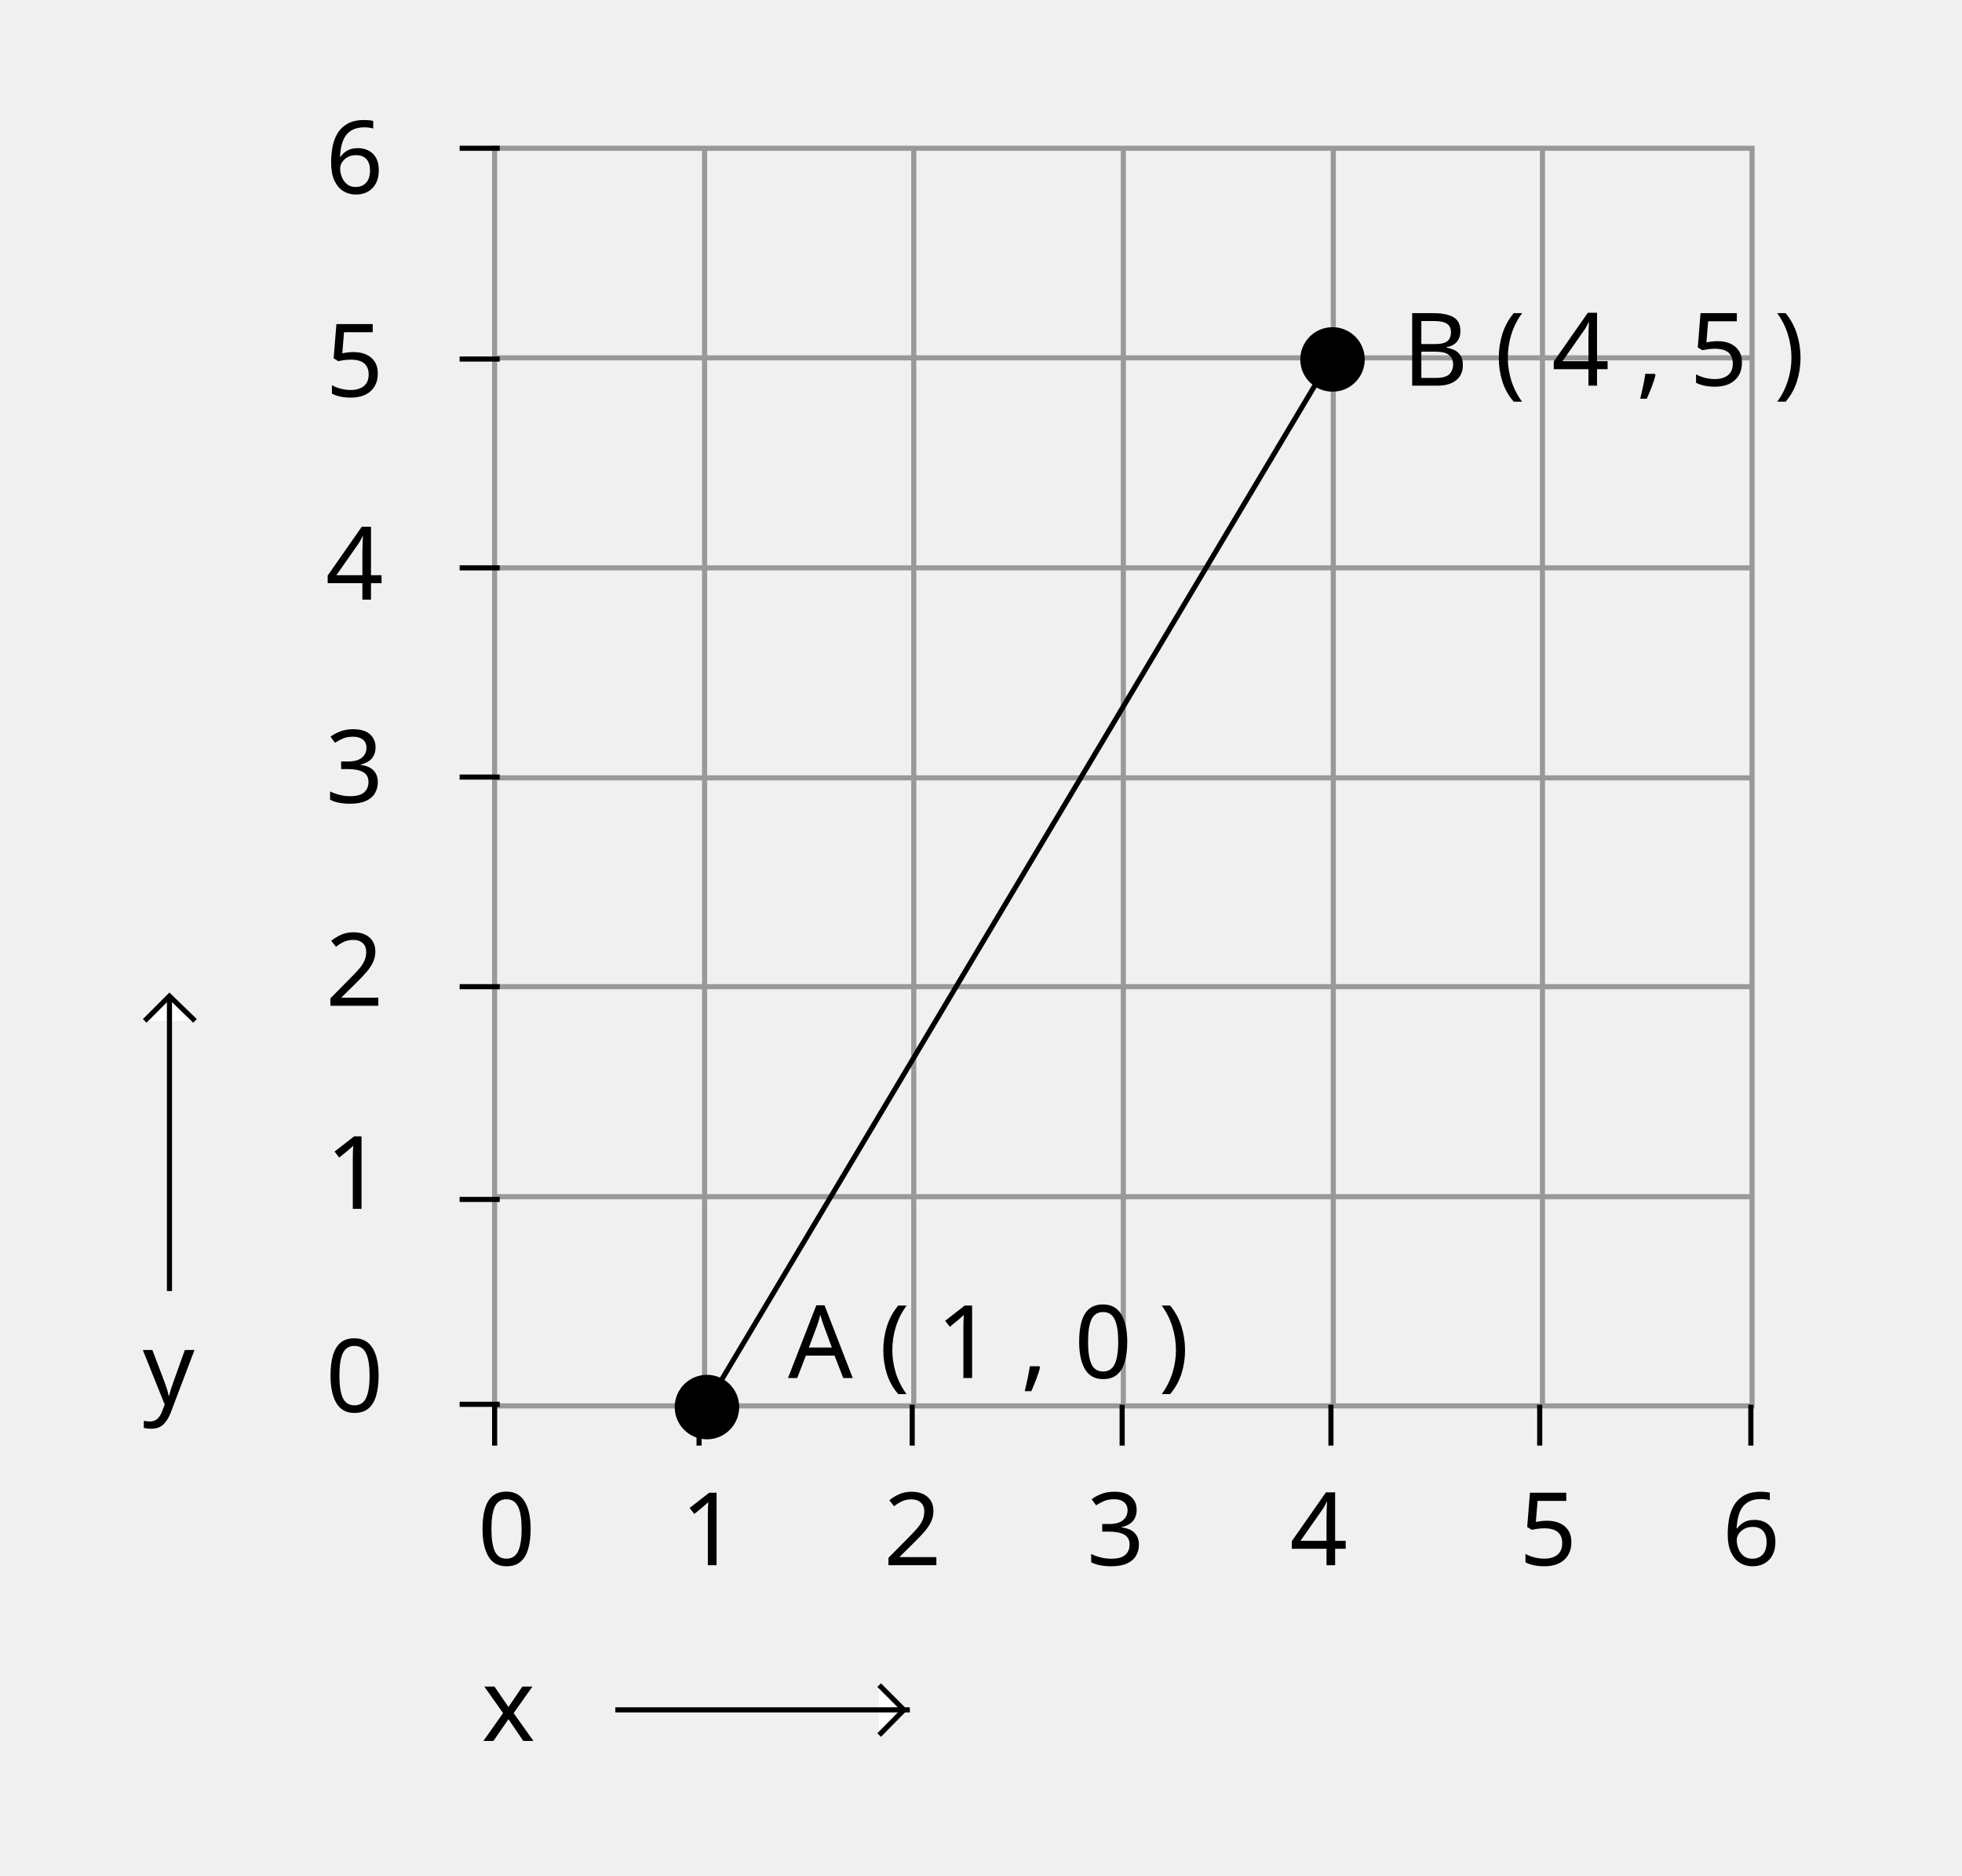
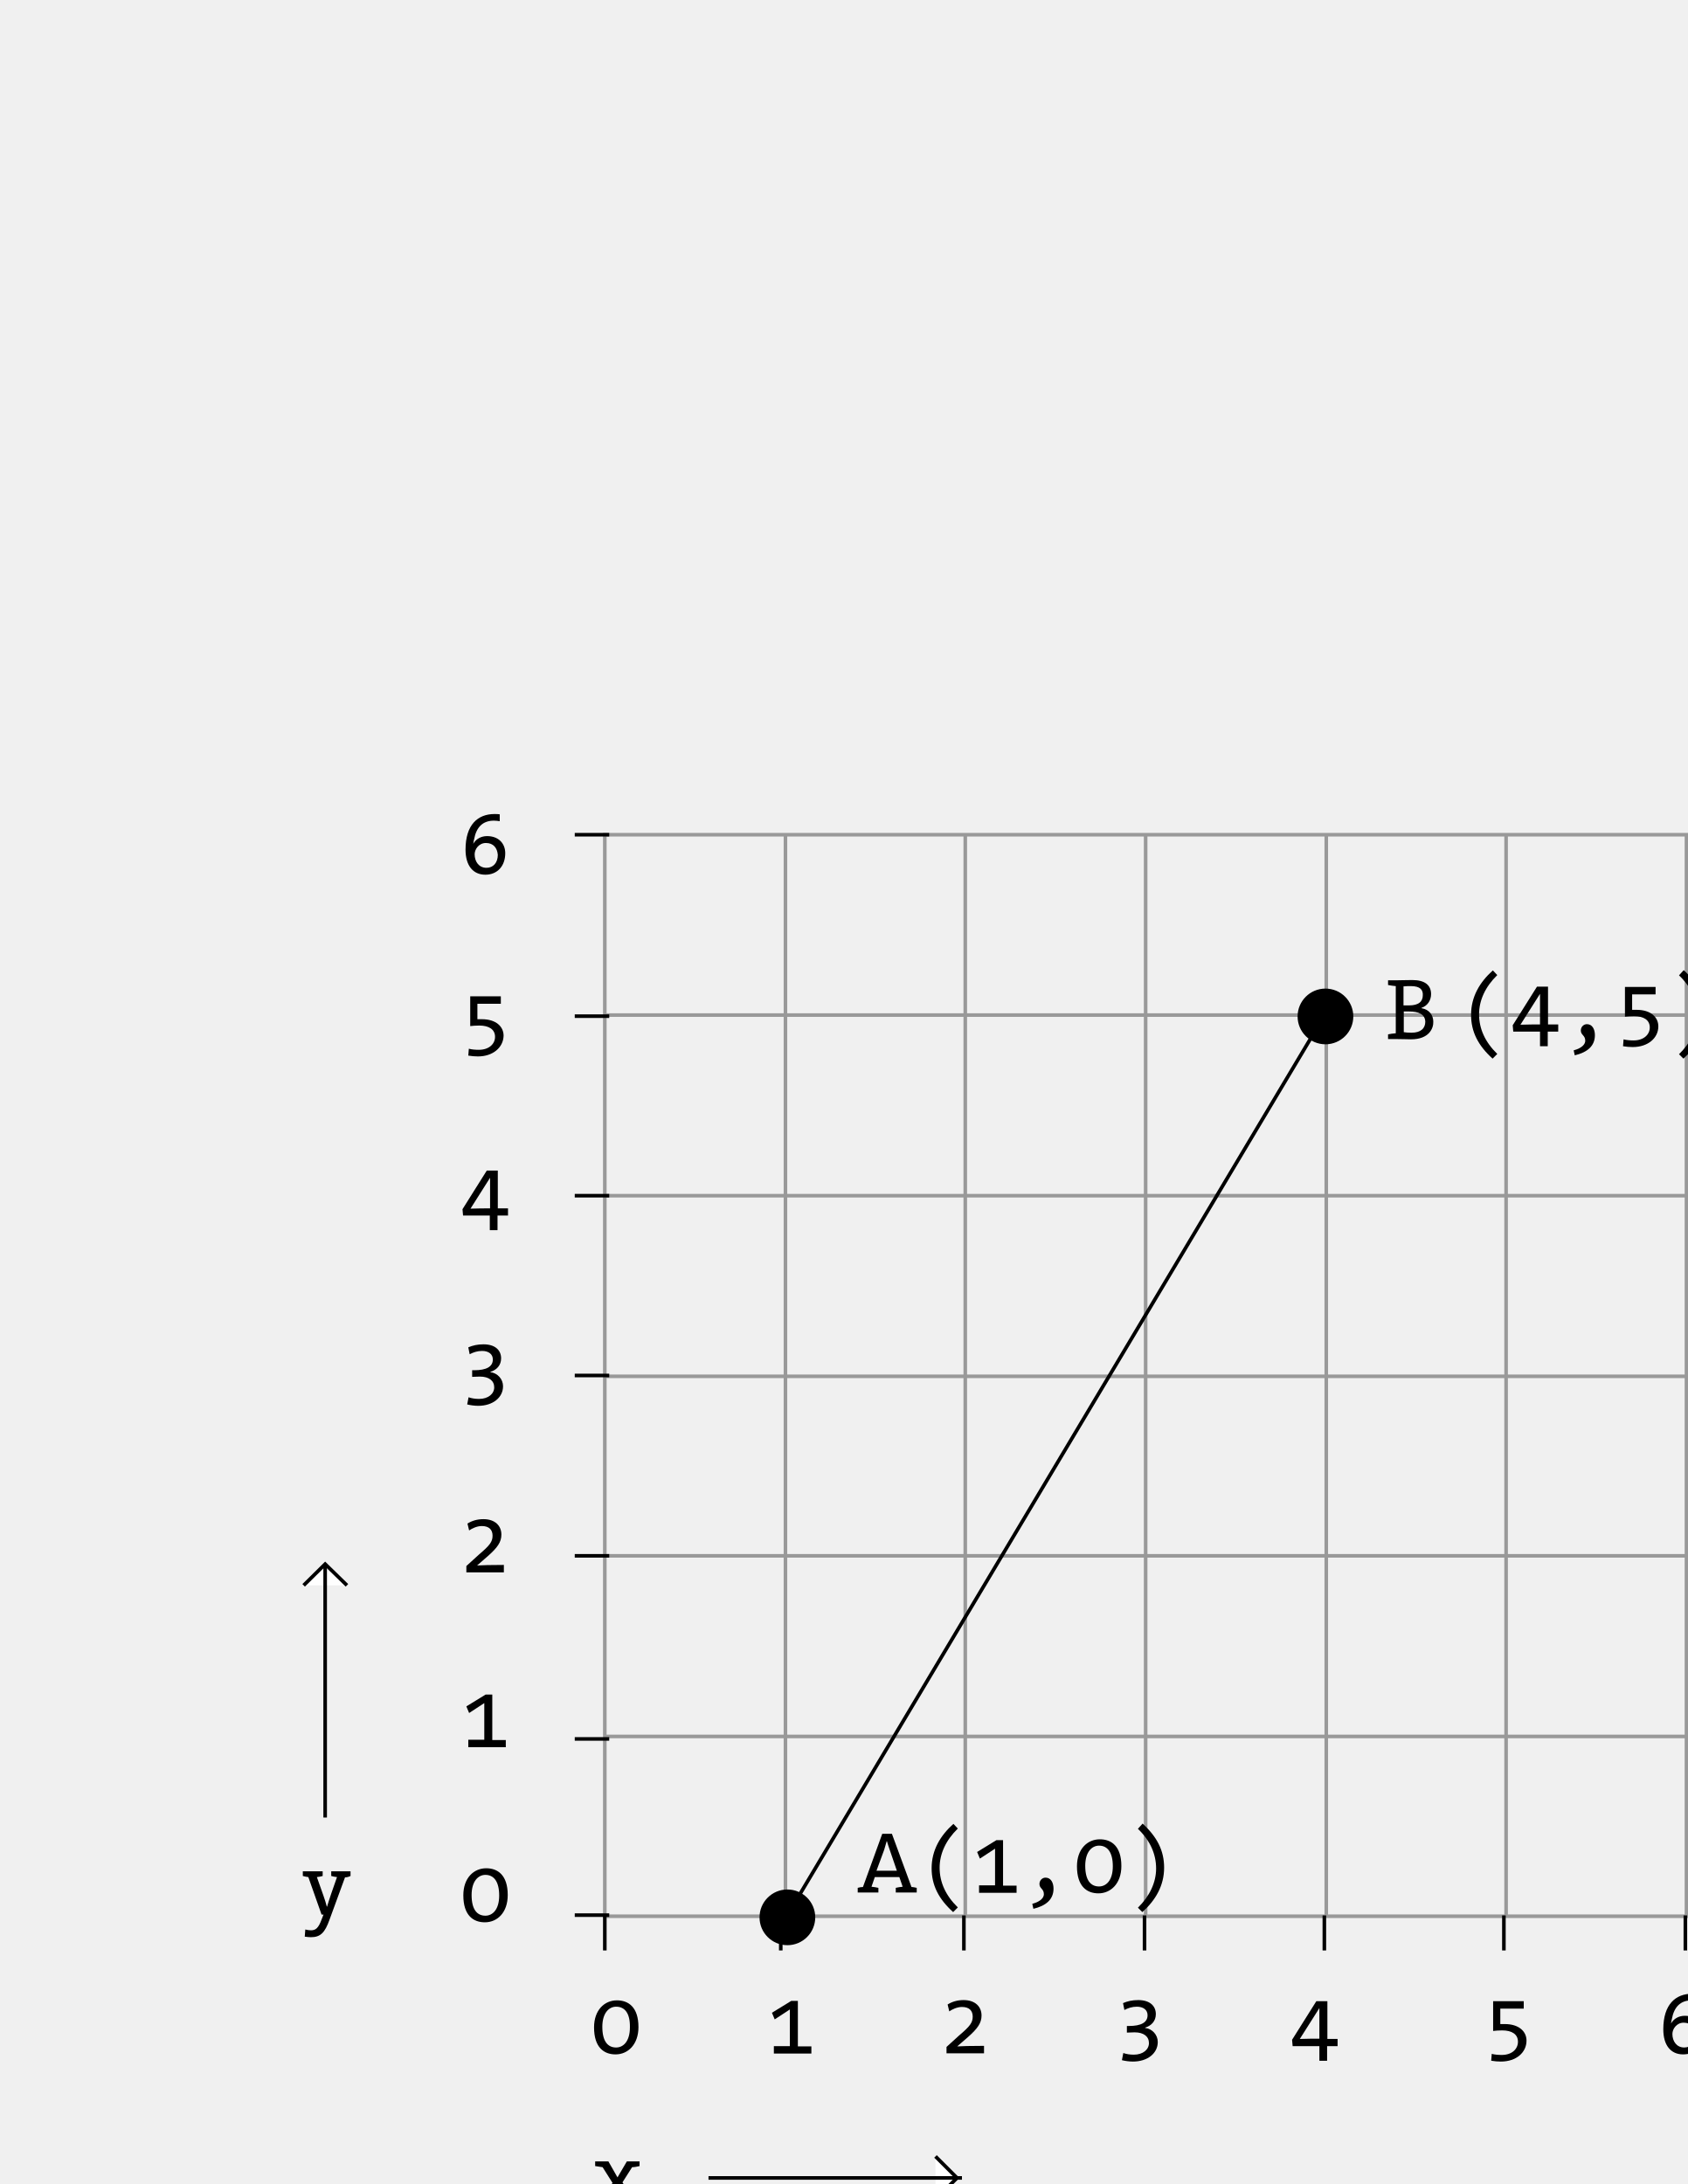
- <svg xmlns="http://www.w3.org/2000/svg" version="1.1" id="Layer_1" x="0px" y="0px" viewBox="65 153 499 477" enable-background="new 65 153 499 477" xml:space="preserve">
+ <svg xmlns="http://www.w3.org/2000/svg" version="1.1" id="Layer_1" x="0px" y="0px" viewBox="0 0 612 792" enable-background="new 0 0 612 792" xml:space="preserve">
  <g>
-     <rect x="190.8" y="190.7" fill="none" stroke="#999999" stroke-width="1.3" width="319.8" height="319.8" />
-     <line fill="none" stroke="#999999" stroke-width="1.3" x1="190.8" y1="457.3" x2="510.7" y2="457.3" />
-     <line fill="none" stroke="#999999" stroke-width="1.3" x1="190.8" y1="403.9" x2="510.7" y2="403.9" />
-     <line fill="none" stroke="#999999" stroke-width="1.3" x1="190.8" y1="350.8" x2="510.7" y2="350.8" />
-     <line fill="none" stroke="#999999" stroke-width="1.3" x1="190.8" y1="297.4" x2="510.7" y2="297.4" />
-     <line fill="none" stroke="#999999" stroke-width="1.3" x1="190.8" y1="244" x2="510.7" y2="244" />
-     <line fill="none" stroke="#999999" stroke-width="1.3" x1="457.3" y1="190.7" x2="457.3" y2="510.7" />
-     <line fill="none" stroke="#999999" stroke-width="1.3" x1="404.1" y1="190.7" x2="404.1" y2="510.7" />
-     <line fill="none" stroke="#999999" stroke-width="1.3" x1="350.7" y1="190.7" x2="350.7" y2="510.7" />
-     <line fill="none" stroke="#999999" stroke-width="1.3" x1="297.4" y1="190.7" x2="297.4" y2="510.7" />
-     <line fill="none" stroke="#999999" stroke-width="1.3" x1="244.2" y1="190.7" x2="244.2" y2="510.7" />
+     <rect x="219.3" y="302.7" fill="none" stroke="#999999" stroke-width="1.3" width="392.2" height="392.2" />
+     <line fill="none" stroke="#999999" stroke-width="1.3" x1="219.3" y1="629.7" x2="611.6" y2="629.7" />
+     <line fill="none" stroke="#999999" stroke-width="1.3" x1="219.3" y1="564.2" x2="611.6" y2="564.2" />
+     <line fill="none" stroke="#999999" stroke-width="1.3" x1="219.3" y1="499.1" x2="611.6" y2="499.1" />
+     <line fill="none" stroke="#999999" stroke-width="1.3" x1="219.3" y1="433.6" x2="611.6" y2="433.6" />
+     <line fill="none" stroke="#999999" stroke-width="1.3" x1="219.3" y1="368.1" x2="611.6" y2="368.1" />
+     <line fill="none" stroke="#999999" stroke-width="1.3" x1="546.1" y1="302.7" x2="546.1" y2="695.2" />
+     <line fill="none" stroke="#999999" stroke-width="1.3" x1="480.9" y1="302.7" x2="480.9" y2="695.2" />
+     <line fill="none" stroke="#999999" stroke-width="1.3" x1="415.4" y1="302.7" x2="415.4" y2="695.2" />
+     <line fill="none" stroke="#999999" stroke-width="1.3" x1="350" y1="302.7" x2="350" y2="695.2" />
+     <line fill="none" stroke="#999999" stroke-width="1.3" x1="284.8" y1="302.7" x2="284.8" y2="695.2" />
  </g>
-   <text transform="matrix(1 0 0 1 187.4785 595.7023)" font-family="'TheSerif-HP5Plain'" font-size="25.819">x</text>
-   <text transform="matrix(1 0 0 1 101.2942 510.1183)" font-family="'TheSerif-HP5Plain'" font-size="25.819">y</text>
-   <text transform="matrix(1 0 0 1 186.4558 551.0206)" font-family="'TheSerif-HP5Plain'" font-size="25.819">0</text>
-   <text transform="matrix(1 0 0 1 200.656 551.0206)" font-family="'TheSerif-HP5Plain'" font-size="25.819" letter-spacing="29"> </text>
-   <text transform="matrix(1 0 0 1 238.093 551.0206)" font-family="'TheSerif-HP5Plain'" font-size="25.819">1</text>
-   <text transform="matrix(1 0 0 1 252.2932 551.0206)" font-family="'TheSerif-HP5Plain'" font-size="25.819" letter-spacing="29"> </text>
-   <text transform="matrix(1 0 0 1 289.7307 551.0206)" font-family="'TheSerif-HP5Plain'" font-size="25.819">2</text>
-   <text transform="matrix(1 0 0 1 303.9309 551.0206)" font-family="'TheSerif-HP5Plain'" font-size="25.819" letter-spacing="29"> </text>
-   <text transform="matrix(1 0 0 1 341.3679 551.0206)" font-family="'TheSerif-HP5Plain'" font-size="25.819">3</text>
-   <text transform="matrix(1 0 0 1 355.5681 551.0206)" font-family="'TheSerif-HP5Plain'" font-size="25.819" letter-spacing="29"> </text>
-   <text transform="matrix(1 0 0 1 393.0046 551.0206)" font-family="'TheSerif-HP5Plain'" font-size="25.819">4</text>
-   <text transform="matrix(1 0 0 1 407.2058 551.0206)" font-family="'TheSerif-HP5Plain'" font-size="25.819" letter-spacing="29"> </text>
-   <text transform="matrix(1 0 0 1 444.6423 551.0206)" font-family="'TheSerif-HP5Plain'" font-size="25.819"> 5</text>
-   <text transform="matrix(1 0 0 1 458.8445 551.0206)" font-family="'TheSerif-HP5Plain'" font-size="25.819" letter-spacing="29"> </text>
-   <text transform="matrix(1 0 0 1 496.281 551.0206)" font-family="'TheSerif-HP5Plain'" font-size="25.819"> 6</text>
-   <circle cx="244.8" cy="510.8" r="8.2" />
-   <circle cx="403.9" cy="244.4" r="8.2" />
-   <text transform="matrix(1 0 0 1 147.7932 202.2047)" font-family="'TheSerif-HP5Plain'" font-size="25.819">6</text>
-   <text transform="matrix(1 0 0 1 147.7932 253.8432)" font-family="'TheSerif-HP5Plain'" font-size="25.819">5</text>
-   <text transform="matrix(1 0 0 1 147.7932 305.4803)" font-family="'TheSerif-HP5Plain'" font-size="25.819">4</text>
-   <text transform="matrix(1 0 0 1 147.7932 357.1178)" font-family="'TheSerif-HP5Plain'" font-size="25.819">3</text>
-   <text transform="matrix(1 0 0 1 147.7932 408.755)" font-family="'TheSerif-HP5Plain'" font-size="25.819">2</text>
-   <text transform="matrix(1 0 0 1 147.7932 460.3917)" font-family="'TheSerif-HP5Plain'" font-size="25.819">1</text>
-   <text transform="matrix(1 0 0 1 147.7932 512.0294)" font-family="'TheSerif-HP5Plain'" font-size="25.819">0</text>
-   <line fill="none" stroke="#000000" stroke-width="1.3" x1="192.1" y1="190.7" x2="181.9" y2="190.7" />
-   <line fill="none" stroke="#000000" stroke-width="1.3" x1="192.1" y1="244.3" x2="181.9" y2="244.3" />
-   <line fill="none" stroke="#000000" stroke-width="1.3" x1="192.1" y1="297.4" x2="181.9" y2="297.4" />
-   <line fill="none" stroke="#000000" stroke-width="1.3" x1="192.1" y1="350.6" x2="181.9" y2="350.6" />
-   <line fill="none" stroke="#000000" stroke-width="1.3" x1="192.1" y1="403.9" x2="181.9" y2="403.9" />
-   <line fill="none" stroke="#000000" stroke-width="1.3" x1="192.1" y1="458" x2="181.9" y2="458" />
-   <line fill="none" stroke="#000000" stroke-width="1.3" x1="192.1" y1="510.1" x2="181.9" y2="510.1" />
-   <line fill="none" stroke="#000000" stroke-width="1.3" x1="510.3" y1="520.6" x2="510.3" y2="510.2" />
-   <line fill="none" stroke="#000000" stroke-width="1.3" x1="456.6" y1="520.6" x2="456.6" y2="510.2" />
-   <line fill="none" stroke="#000000" stroke-width="1.3" x1="403.5" y1="520.6" x2="403.5" y2="510.2" />
-   <line fill="none" stroke="#000000" stroke-width="1.3" x1="350.4" y1="520.6" x2="350.4" y2="510.2" />
-   <line fill="none" stroke="#000000" stroke-width="1.3" x1="297" y1="520.6" x2="297" y2="510.2" />
-   <line fill="none" stroke="#000000" stroke-width="1.3" x1="242.8" y1="520.6" x2="242.8" y2="510.2" />
-   <line fill="none" stroke="#000000" stroke-width="1.3" x1="190.8" y1="520.6" x2="190.8" y2="510.2" />
-   <polyline fill="#FFFFFF" stroke="#000000" stroke-width="1.3" points="101.8,412.6 108.1,406.3 114.6,412.6 " />
-   <line fill="none" stroke="#000000" stroke-width="1.3" x1="108.1" y1="406.3" x2="108.1" y2="481.3" />
-   <polyline fill="#FFFFFF" stroke="#000000" stroke-width="1.3" points="288.6,581.5 294.9,587.8 288.6,594.2 " />
-   <line fill="none" stroke="#000000" stroke-width="1.3" x1="296.4" y1="587.8" x2="221.5" y2="587.8" />
-   <line fill="none" stroke="#000000" stroke-width="1.3" x1="244.8" y1="510.1" x2="403.6" y2="244" />
-   <text transform="matrix(1 0 0 1 421.665 251.0675)" font-family="'TheSerif-HP5Plain'" font-size="25.819">B ( 4 , 5 )</text>
-   <text transform="matrix(1 0 0 1 265.4113 503.423)" font-family="'TheSerif-HP5Plain'" font-size="25.819">A ( 1 , 0 )</text>
+   <g enable-background="new    ">
+     <path d="M227.2,799.4l-3.5-5.9l-3.5,5.9h-4.7v-1.7c0.9-0.2,1.8-0.4,2.7-0.4l3.9-5.7l-3.6-5.7c-0.9-0.1-1.8-0.3-2.7-0.4v-1.7h4.8   l3.3,5.8l3.4-5.8h4.6v1.7c-0.9,0.2-1.8,0.4-2.7,0.4l-3.5,5.5l3.8,5.8c0.9,0.1,1.7,0.3,2.7,0.4v1.7H227.2z" />
+   </g>
+   <g enable-background="new    ">
+     <path d="M125.1,680.8l-5.6,15.3c-1.7,4.8-3.3,6.4-6.8,6.4c-0.6,0-1.5-0.1-2.2-0.2l0.2-2.6c0.7,0.2,1.4,0.3,2.1,0.3   c1.7,0,2.7-0.9,3.8-3.9l0.7-1.8h-0.7l-4.8-13.6c-0.7-0.1-1.4-0.2-2-0.4v-1.7h7.2v1.7c-0.6,0.2-1.3,0.3-2.1,0.4l2.4,6.8   c0.5,1.5,0.9,2.6,1.2,3.9h0.1c0.3-1.1,0.9-2.9,1.5-4.7l2.1-6c-0.8-0.1-1.5-0.2-2.1-0.4v-1.7h7v1.7   C126.5,680.6,125.8,680.8,125.1,680.8z" />
+   </g>
+   <g enable-background="new    ">
+     <path d="M223.2,745c-4.2,0-7.8-2.5-7.8-9.8c0-6.3,3.8-9.8,8.3-9.8c4.1,0,7.8,2.4,7.8,9.7C231.5,741.4,227.7,745,223.2,745z    M223.4,727.7c-2.6,0-5,2.3-5,7.3c0,5.3,2,7.5,5,7.5c2.6,0,5-2.2,5-7.3C228.5,730,226.5,727.7,223.4,727.7z" />
+   </g>
+   <text transform="matrix(1 0 0 1 231.3755 744.6445)" font-family="'TheSerif-HP5Plain'" font-size="31.665" letter-spacing="35"> </text>
+   <g enable-background="new    ">
+     <path d="M280.6,744.6v-2.6h5.8v-13.3l-5.5,3.6l-1-2.4l7-4.3h2.4v16.5h4.9v2.6H280.6z" />
+   </g>
+   <text transform="matrix(1 0 0 1 294.706 744.6445)" font-family="'TheSerif-HP5Plain'" font-size="31.665" letter-spacing="35"> </text>
+   <g enable-background="new    ">
+     <path d="M343.2,744.6v-2.3l4.5-4.1c4-3.4,5-4.7,5-6.9c0-2.1-1.2-3.5-3.9-3.5c-1.8,0-3.6,0.9-4.6,1.6l-0.6-2.5   c1.6-1,3.5-1.6,5.8-1.6c4.2,0,6.5,2.4,6.5,5.6c0,2.7-1.4,4.7-4.9,7.8l-3.8,3.3l-0.1,0.1c1.5-0.1,4.9-0.2,9.7-0.2v2.7H343.2z" />
+   </g>
+   <text transform="matrix(1 0 0 1 358.037 744.6445)" font-family="'TheSerif-HP5Plain'" font-size="31.665" letter-spacing="35"> </text>
+   <g enable-background="new    ">
+     <path d="M410.8,747.6c-1.3,0-2.8-0.2-4-0.5l0.5-2.6c1.1,0.4,2.4,0.6,3.8,0.6c3.4,0,5.5-1.9,5.5-4.2c0-2.4-1.9-3.9-5.2-3.9   c-1.1,0-1.9,0.1-2.8,0.1v-2.4h0.7c4.5,0,6.8-1.3,6.8-3.9c0-2-1.6-3.1-3.9-3.1c-1.7,0-3.2,0.5-4.5,1.2l-0.5-2.5   c1.6-0.7,3.4-1.1,5.5-1.1c4.2,0,6.4,2.1,6.4,5.1c0,2.5-1.6,4.2-3.9,4.9l0,0.1c2.6,0.3,4.6,2.5,4.6,5.1   C419.8,744.6,416.1,747.6,410.8,747.6z" />
+   </g>
+   <text transform="matrix(1 0 0 1 421.3682 744.6445)" font-family="'TheSerif-HP5Plain'" font-size="31.665" letter-spacing="35"> </text>
+   <g enable-background="new    ">
+     <path d="M481.2,742v5.3h-2.8V742h-9.7l-0.2-2.3l8.8-14h4v13.7h3.7v2.6H481.2z M478.4,728.2L478.4,728.2l-7.1,11.2   c1.9-0.1,5.9-0.1,7.1-0.1V728.2z" />
+   </g>
+   <text transform="matrix(1 0 0 1 484.6992 744.6445)" font-family="'TheSerif-HP5Plain'" font-size="31.665" letter-spacing="35"> </text>
+   <g enable-background="new    ">
+     <path d="M544.2,747.6c-1,0-2.4-0.1-3.5-0.3l0.2-2.5c1,0.3,2.5,0.4,3.6,0.4c3.8,0,5.9-2.2,5.9-4.8c0-2.7-2.2-4.1-5.7-4.1   c-1.3,0-2.5,0.1-3.3,0.2v-10.8h11.1v2.7l-8.5,0v5.6c0.5,0,1.1,0,1.6,0c5.2,0,7.9,2.7,7.9,6C553.5,744.3,549.8,747.6,544.2,747.6z" />
+   </g>
+   <text transform="matrix(1 0 0 1 548.0312 744.6445)" font-family="'TheSerif-HP5Plain'" font-size="31.665" letter-spacing="35"> </text>
+   <g enable-background="new    ">
+     <path d="M610.3,745c-4.5,0-7.2-3.3-7.2-9.1c0-9.1,4.5-12.9,10.5-12.9c0.6,0,1.4,0,1.9,0.1v2.5c-0.7-0.1-1.3-0.2-2.1-0.2   c-4.1,0-6.4,2.4-7.2,6.8c-0.1,0.3-0.2,1-0.3,1.6h0c1-1.8,2.9-2.8,5-2.8c4.2,0,6.6,2.7,6.6,6.2C617.5,741.9,614.7,745,610.3,745z    M610.5,733.5c-2.6,0-4.1,2.3-4.1,4.1c0,2.6,1.5,4.9,4.3,4.9c2.5,0,4.1-1.9,4.1-4.7C614.7,735.3,613.2,733.5,610.5,733.5z" />
+   </g>
+   <circle cx="285.5" cy="695.3" r="10.1" />
+   <circle cx="480.6" cy="368.6" r="10.1" />
+   <g enable-background="new    ">
+     <path d="M176,317.2c-4.5,0-7.2-3.3-7.2-9.1c0-9.1,4.5-12.9,10.5-12.9c0.6,0,1.4,0,1.9,0.1v2.5c-0.7-0.1-1.3-0.2-2.1-0.2   c-4.1,0-6.4,2.4-7.2,6.8c-0.1,0.3-0.2,0.9-0.3,1.6h0c1-1.8,2.9-2.8,5-2.8c4.2,0,6.6,2.7,6.6,6.2C183.2,314.1,180.3,317.2,176,317.2   z M176.2,305.7c-2.6,0-4.1,2.3-4.1,4.1c0,2.6,1.5,4.9,4.3,4.9c2.5,0,4.1-1.9,4.1-4.7C180.3,307.5,178.9,305.7,176.2,305.7z" />
+   </g>
+   <g enable-background="new    ">
+     <path d="M173.3,383.1c-1,0-2.4-0.1-3.5-0.3l0.2-2.5c1,0.3,2.5,0.4,3.6,0.4c3.8,0,5.9-2.2,5.9-4.7c0-2.7-2.2-4.1-5.7-4.1   c-1.3,0-2.5,0.1-3.3,0.2v-10.8h11.1v2.7l-8.5,0v5.6c0.5,0,1.1,0,1.6,0c5.2,0,7.9,2.7,7.9,6C182.5,379.8,178.8,383.1,173.3,383.1z" />
+   </g>
+   <g enable-background="new    ">
+     <path d="M180.4,440.8v5.3h-2.8v-5.3h-9.7l-0.2-2.3l8.8-14h4v13.7h3.7v2.6H180.4z M177.7,427.1L177.7,427.1l-7.1,11.2   c1.9-0.1,5.9-0.1,7.1-0.1V427.1z" />
+   </g>
+   <g enable-background="new    ">
+     <path d="M173.4,509.8c-1.3,0-2.8-0.2-4-0.5l0.5-2.6c1.1,0.4,2.4,0.6,3.8,0.6c3.4,0,5.5-1.9,5.5-4.2c0-2.4-1.9-3.9-5.2-3.9   c-1.1,0-1.9,0.1-2.8,0.1v-2.4h0.7c4.5,0,6.8-1.3,6.8-3.9c0-2-1.6-3.1-3.9-3.1c-1.7,0-3.2,0.5-4.5,1.2l-0.5-2.5   c1.6-0.7,3.4-1.1,5.5-1.1c4.2,0,6.4,2.1,6.4,5.1c0,2.5-1.6,4.2-3.9,4.9l0,0.1c2.6,0.3,4.6,2.5,4.6,5.1   C182.4,506.8,178.7,509.8,173.4,509.8z" />
+   </g>
+   <g enable-background="new    ">
+     <path d="M169.1,570.2v-2.3l4.5-4.1c4-3.4,5-4.7,5-6.9c0-2.1-1.2-3.5-3.9-3.5c-1.8,0-3.6,0.9-4.6,1.6l-0.6-2.5   c1.6-1,3.5-1.6,5.8-1.6c4.2,0,6.5,2.4,6.5,5.6c0,2.7-1.4,4.7-4.9,7.8l-3.8,3.3l-0.1,0.1c1.5-0.1,4.9-0.2,9.7-0.2v2.7H169.1z" />
+   </g>
+   <g enable-background="new    ">
+     <path d="M169.8,633.5v-2.6h5.8v-13.3l-5.5,3.6l-1-2.4l7-4.3h2.4v16.5h4.9v2.6H169.8z" />
+   </g>
+   <g enable-background="new    ">
+     <path d="M175.8,697.1c-4.2,0-7.8-2.5-7.8-9.8c0-6.3,3.8-9.8,8.3-9.8c4.1,0,7.8,2.4,7.8,9.7C184.1,693.6,180.3,697.1,175.8,697.1z    M176,679.9c-2.6,0-5,2.3-5,7.3c0,5.3,2,7.5,5,7.5c2.6,0,5-2.2,5-7.3C181,682.2,179,679.9,176,679.9z" />
+   </g>
+   <line fill="none" stroke="#000000" stroke-width="1.3" x1="220.9" y1="302.7" x2="208.4" y2="302.7" />
+   <line fill="none" stroke="#000000" stroke-width="1.3" x1="220.9" y1="368.5" x2="208.4" y2="368.5" />
+   <line fill="none" stroke="#000000" stroke-width="1.3" x1="220.9" y1="433.6" x2="208.4" y2="433.6" />
+   <line fill="none" stroke="#000000" stroke-width="1.3" x1="220.9" y1="498.8" x2="208.4" y2="498.8" />
+   <line fill="none" stroke="#000000" stroke-width="1.3" x1="220.9" y1="564.2" x2="208.4" y2="564.2" />
+   <line fill="none" stroke="#000000" stroke-width="1.3" x1="220.9" y1="630.6" x2="208.4" y2="630.6" />
+   <line fill="none" stroke="#000000" stroke-width="1.3" x1="220.9" y1="694.5" x2="208.4" y2="694.5" />
+   <line fill="none" stroke="#000000" stroke-width="1.3" x1="611.1" y1="707.3" x2="611.1" y2="694.6" />
+   <line fill="none" stroke="#000000" stroke-width="1.3" x1="545.3" y1="707.3" x2="545.3" y2="694.6" />
+   <line fill="none" stroke="#000000" stroke-width="1.3" x1="480.2" y1="707.3" x2="480.2" y2="694.6" />
+   <line fill="none" stroke="#000000" stroke-width="1.3" x1="415" y1="707.3" x2="415" y2="694.6" />
+   <line fill="none" stroke="#000000" stroke-width="1.3" x1="349.5" y1="707.3" x2="349.5" y2="694.6" />
+   <line fill="none" stroke="#000000" stroke-width="1.3" x1="283.1" y1="707.3" x2="283.1" y2="694.6" />
+   <line fill="none" stroke="#000000" stroke-width="1.3" x1="219.3" y1="707.3" x2="219.3" y2="694.6" />
+   <polyline fill="#FFFFFF" stroke="#000000" stroke-width="1.3" points="110.1,574.9 117.9,567.2 125.8,574.9 " />
+   <line fill="none" stroke="#000000" stroke-width="1.3" x1="117.9" y1="567.2" x2="117.9" y2="659.1" />
+   <polyline fill="#FFFFFF" stroke="#000000" stroke-width="1.3" points="339.2,782 347,789.8 339.2,797.6 " />
+   <line fill="none" stroke="#000000" stroke-width="1.3" x1="348.8" y1="789.8" x2="256.9" y2="789.8" />
+   <line fill="none" stroke="#000000" stroke-width="1.3" x1="285.5" y1="694.5" x2="480.3" y2="368.1" />
+   <g enable-background="new    ">
+     <path d="M511.6,376.9c-1.2,0-3.2-0.1-5.5-0.1h-2.8v-1.7c0.8-0.2,1.8-0.3,2.8-0.4v-17.1c-1-0.1-1.9-0.2-2.8-0.4v-1.7h2.7   c1.5,0,3.6-0.1,6.1-0.1c4.6,0,6.8,1.9,6.8,5.1c0,2.2-1.2,4.2-3.5,5v0.1c3,0.5,4.3,2.7,4.3,4.9C519.8,372.9,518.2,376.9,511.6,376.9   z M511.6,357.6c-1,0-1.8,0-2.7,0.1v6.9c0.6,0,1.2,0,2,0c3.5,0,5-1.4,5-3.7C516,359,515,357.6,511.6,357.6z M511,366.8   c-0.4,0-1.5,0-2,0v7.5c0.6,0.1,1.5,0.2,2.8,0.2c3.5,0,5-1.7,5-4C516.7,367.7,514.2,366.8,511,366.8z" />
+     <path d="M541.2,383.9c-5.3-4.8-7.8-9.8-7.8-15.9c0-6.5,3.1-11.8,7.9-16.1l1.6,1.7c-4.3,4.2-6.6,9.1-6.6,14.2   c0,5.3,2.2,10.1,6.6,14.4L541.2,383.9z" />
+     <path d="M561.2,374.1v5.3h-2.8v-5.3h-9.7l-0.2-2.3l8.8-14h4v13.7h3.7v2.6H561.2z M558.4,360.4L558.4,360.4l-7.1,11.2   c1.9-0.1,5.9-0.1,7.1-0.1V360.4z" />
+     <path d="M570.6,380.9c3.3-0.9,4.2-2.4,4.2-3.5c0-2-1.6-2-1.6-3.7c0-1.3,1-2.3,2.2-2.3c2,0,2.9,1.9,2.9,4c0,3.9-2.7,6.2-7.3,7.3   L570.6,380.9z" />
+     <path d="M592,379.7c-1,0-2.4-0.1-3.5-0.3l0.2-2.5c1,0.3,2.5,0.4,3.6,0.4c3.8,0,5.9-2.2,5.9-4.7c0-2.7-2.2-4.1-5.7-4.1   c-1.3,0-2.5,0.1-3.3,0.2v-10.8h11.1v2.7l-8.5,0v5.6c0.5,0,1.1,0,1.6,0c5.2,0,7.9,2.7,7.9,6C601.3,376.4,597.6,379.7,592,379.7z" />
+     <path d="M610.5,351.8c5.3,4.9,7.8,9.8,7.8,16c0,6.5-3.1,11.8-7.9,16.1l-1.6-1.6c4.3-4.2,6.6-9.2,6.6-14.2c0-5.3-2.2-10.2-6.6-14.4   L610.5,351.8z" />
+   </g>
+   <g enable-background="new    ">
+     <path d="M324.8,686.3v-1.7c0.8-0.2,1.6-0.3,2.5-0.4l-1.2-3.5h-8.9l-1.2,3.5c0.8,0.1,1.7,0.2,2.5,0.4v1.7H311v-1.7   c0.6-0.2,1.4-0.3,1.9-0.3l7-19.3h3.5l7.1,19.3c0.6,0,1.4,0.2,1.9,0.3v1.7H324.8z M322.6,670.8c-0.4-1.1-0.7-2.1-1-3.1h-0.1   c-0.3,1-0.6,2-0.9,3.1l-2.8,7.6h7.4L322.6,670.8z" />
+     <path d="M345.6,693.4c-5.3-4.8-7.8-9.8-7.8-15.9c0-6.5,3.1-11.8,7.9-16.1l1.6,1.7c-4.3,4.2-6.6,9.1-6.6,14.2   c0,5.3,2.2,10.1,6.6,14.4L345.6,693.4z" />
+     <path d="M355,686.3v-2.6h5.8v-13.3l-5.5,3.6l-1-2.4l7-4.3h2.4v16.5h4.9v2.6H355z" />
+     <path d="M374.3,690.4c3.3-0.9,4.2-2.4,4.2-3.5c0-2-1.6-2-1.6-3.7c0-1.3,1-2.3,2.2-2.3c2,0,2.9,1.9,2.9,4c0,3.9-2.7,6.2-7.3,7.3   L374.3,690.4z" />
+     <path d="M398.3,686.6c-4.2,0-7.8-2.5-7.8-9.8c0-6.3,3.8-9.8,8.3-9.8c4.1,0,7.8,2.4,7.8,9.7C406.6,683.1,402.7,686.6,398.3,686.6z    M398.5,669.3c-2.6,0-5,2.3-5,7.3c0,5.3,2,7.5,5,7.5c2.6,0,5-2.2,5-7.3C403.5,671.6,401.5,669.3,398.5,669.3z" />
+     <path d="M414.3,661.3c5.3,4.9,7.8,9.8,7.8,16c0,6.5-3.1,11.8-7.9,16.1l-1.6-1.6c4.3-4.2,6.6-9.2,6.6-14.2c0-5.3-2.2-10.2-6.6-14.4   L414.3,661.3z" />
+   </g>
</svg>
